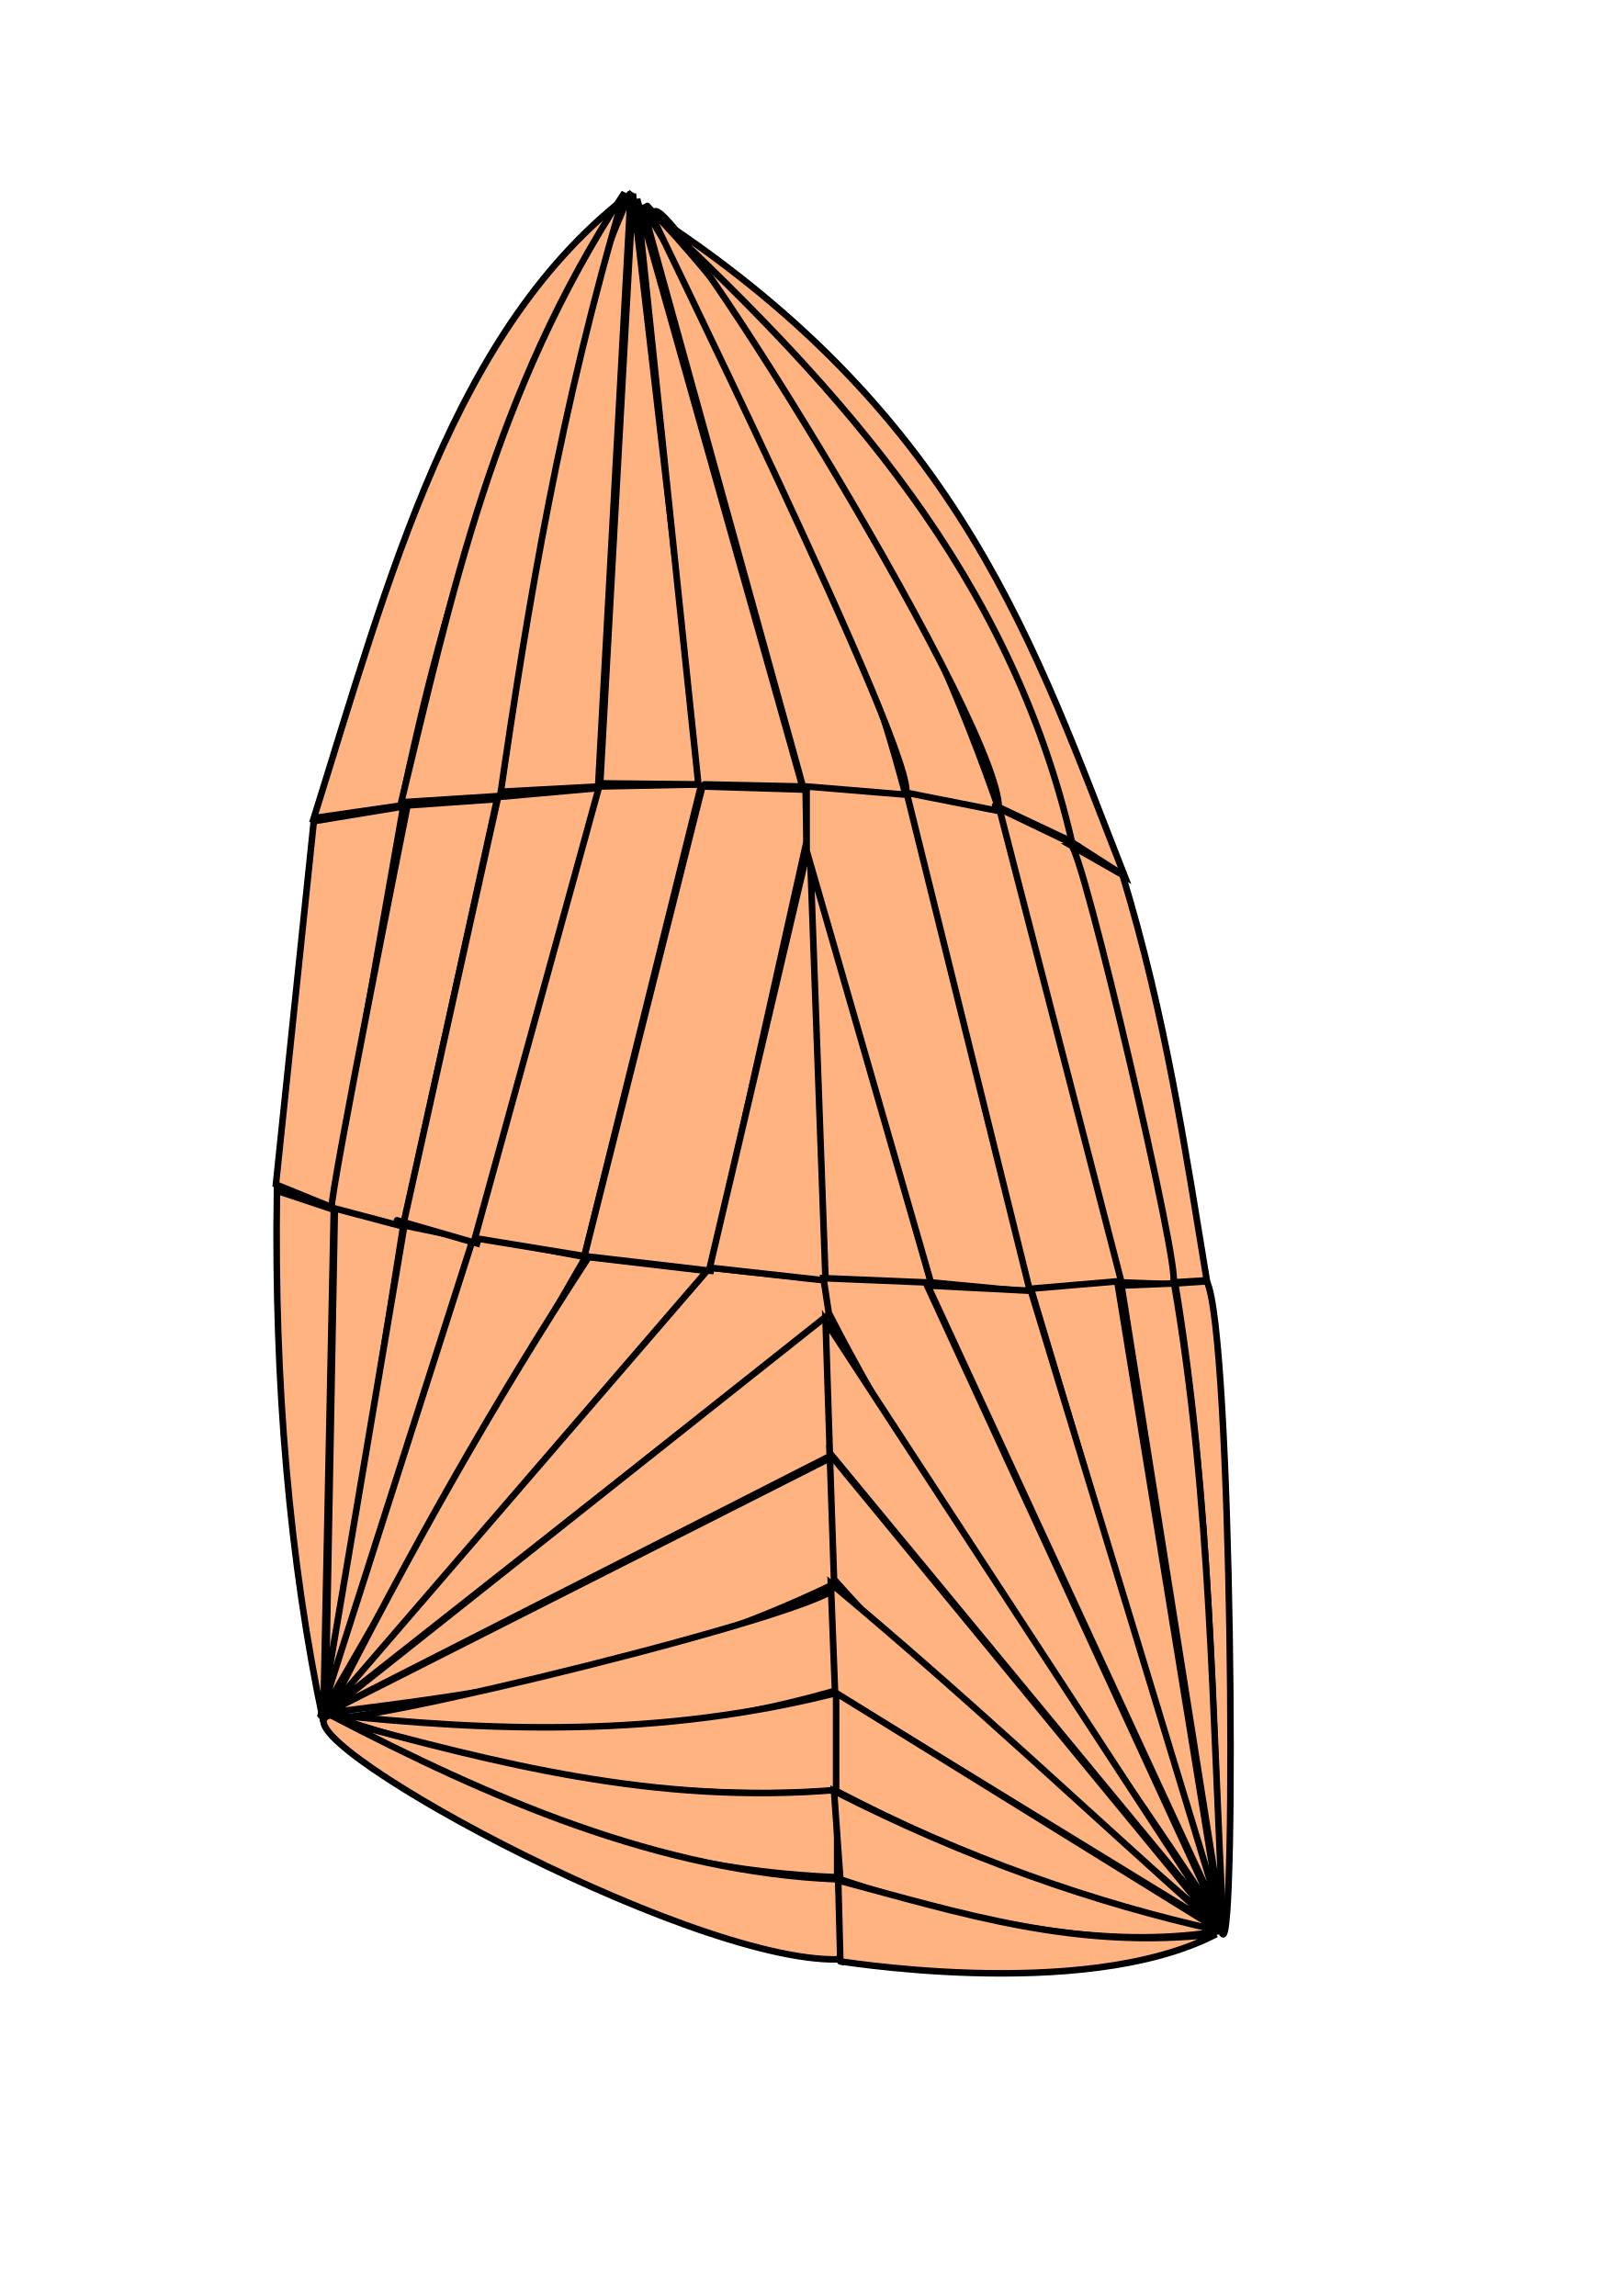
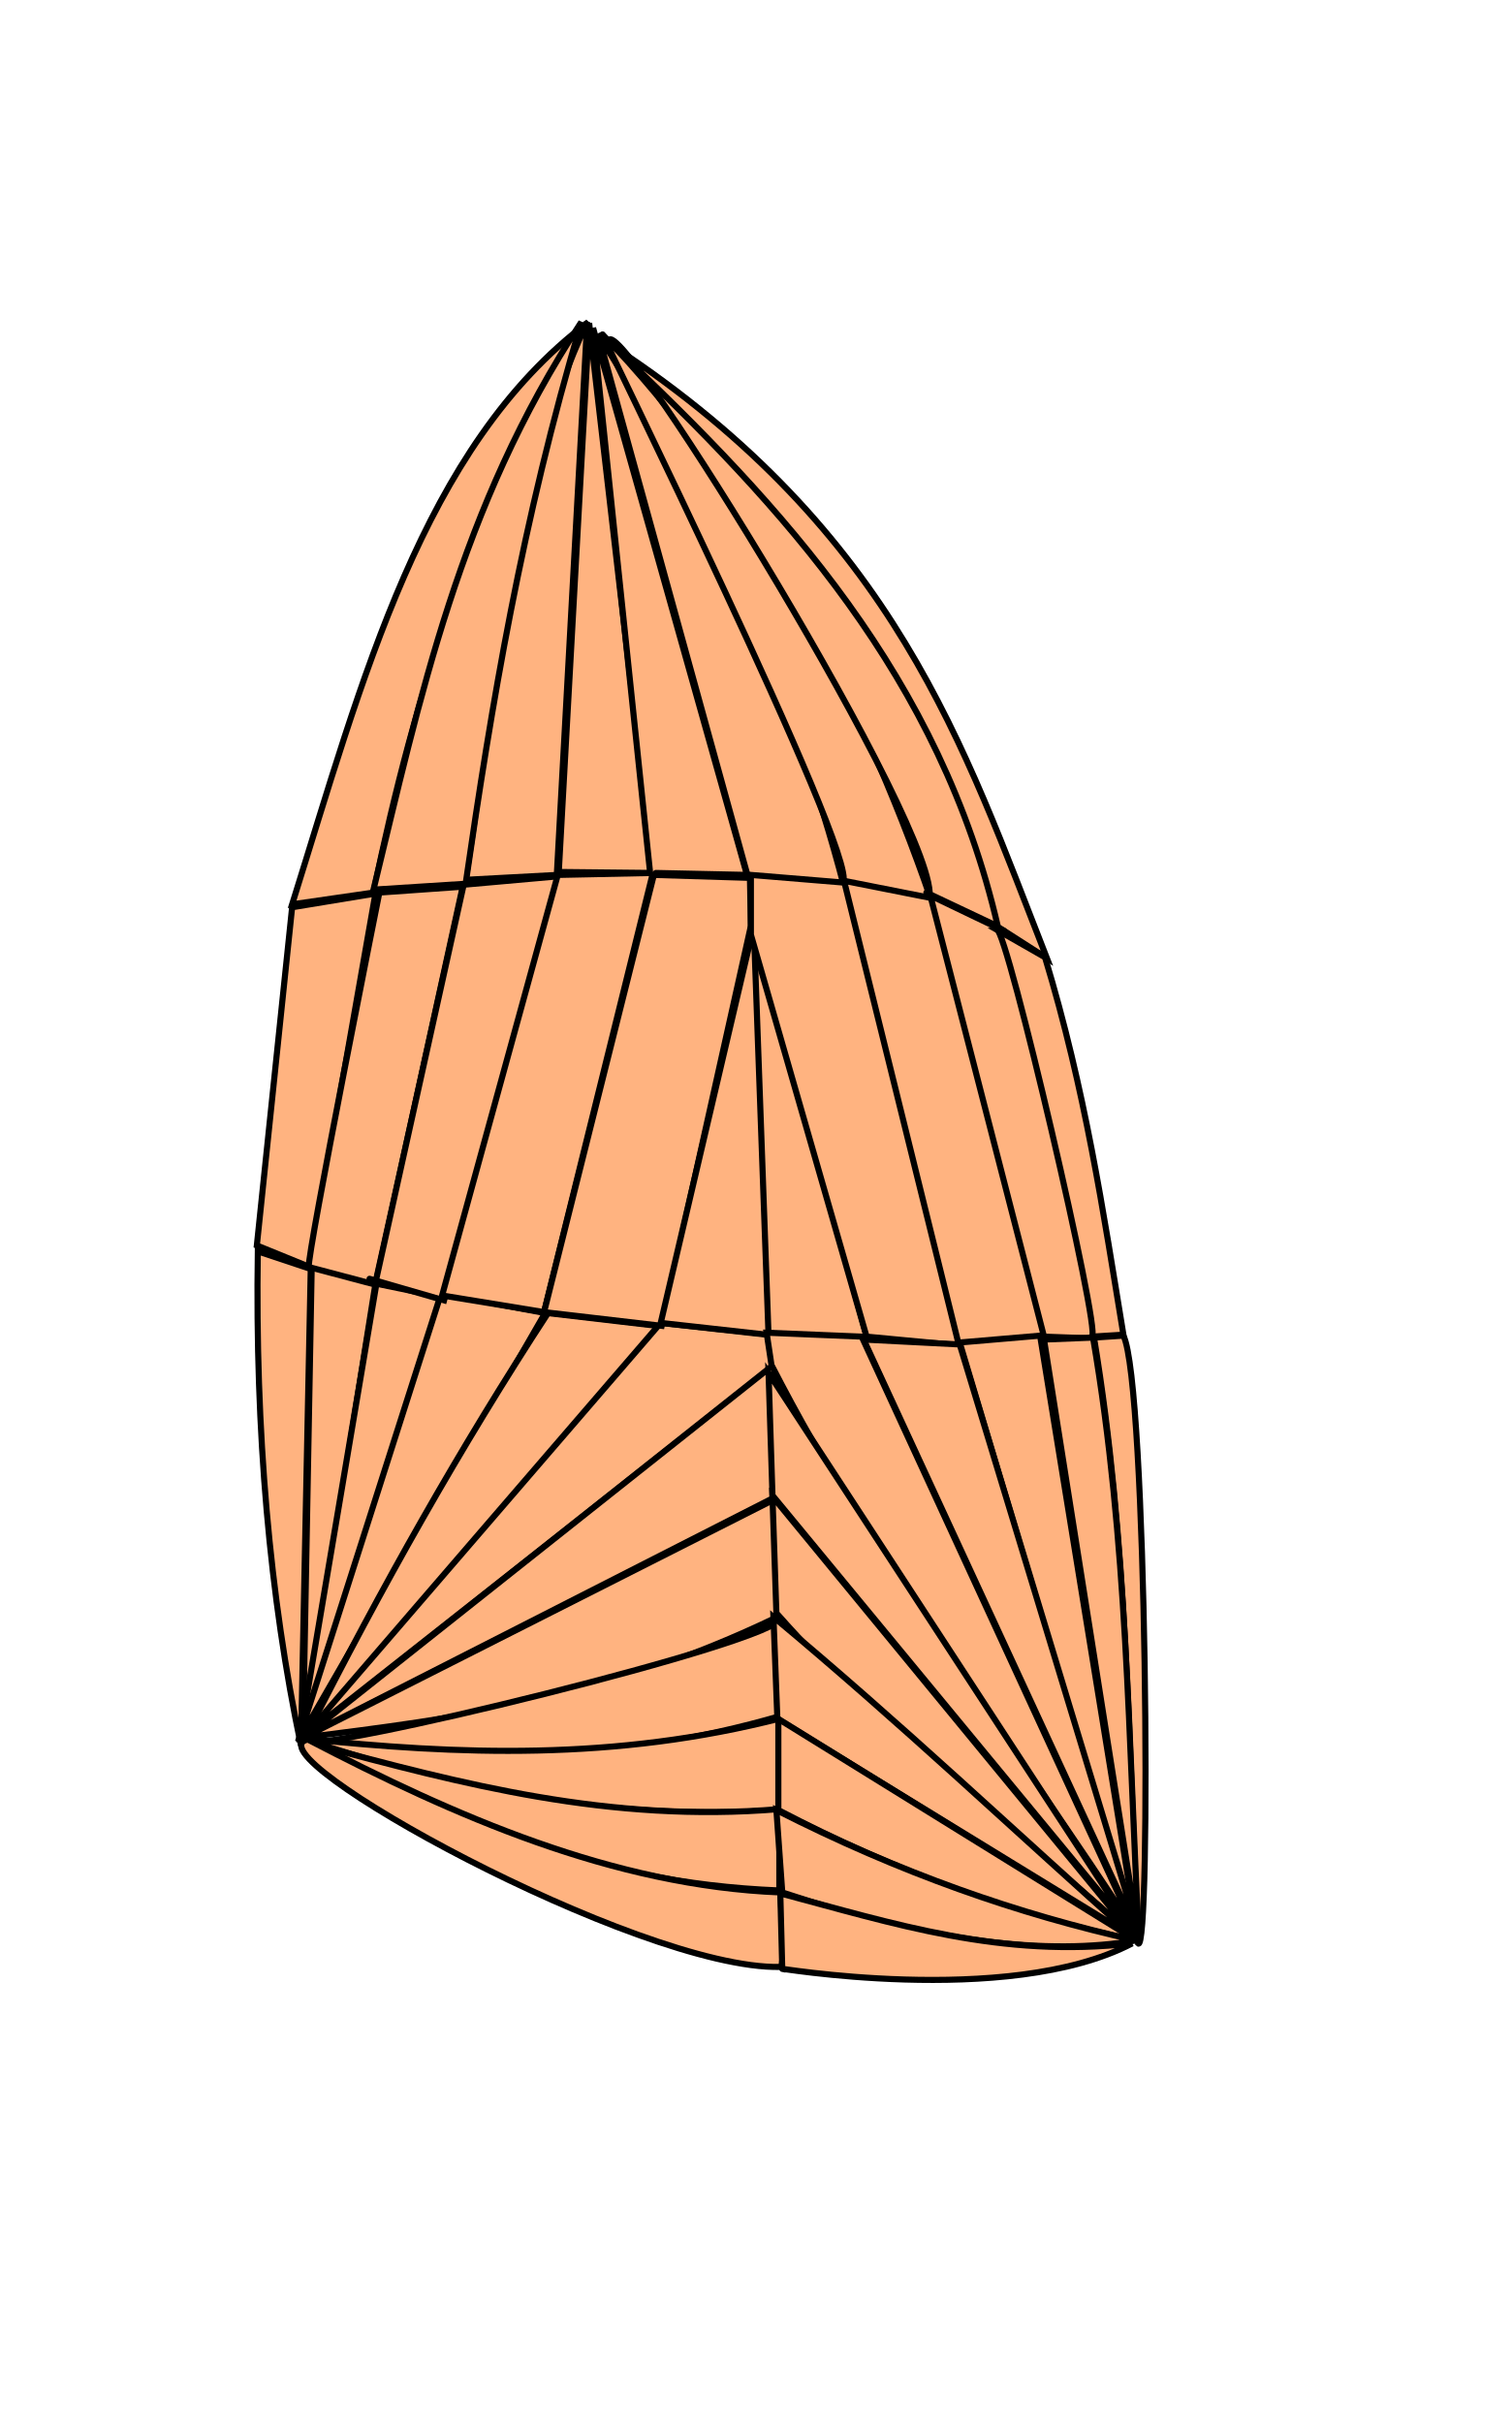
- <svg xmlns="http://www.w3.org/2000/svg" width="210mm" height="297mm" viewBox="0 0 210 297" version="1.1" id="svg1" xml:space="preserve">
+ <svg xmlns="http://www.w3.org/2000/svg" width="587" height="941" viewBox="0 0 210 297" version="1.1" id="svg1" xml:space="preserve">
  <defs id="defs1" />
  <g id="layer1">
    <path style="fill:#ffb380;fill-rule:evenodd;stroke:#000000;stroke-width:0.847;stroke-linecap:round;stroke-miterlimit:4.4" d="m 41.811,222.677 c -4.342,-20.532 -6.372,-43.752 -5.993,-68.642 l 7.354,2.451 z" id="path1" />
    <path style="fill:#ffb380;fill-rule:evenodd;stroke:#000000;stroke-width:0.847;stroke-linecap:round;stroke-miterlimit:4.4" d="m 42.084,221.996 1.226,-65.918 8.853,2.451 z" id="path2" />
    <path style="fill:#ffb380;fill-rule:evenodd;stroke:#000000;stroke-width:0.847;stroke-linecap:round;stroke-miterlimit:4.4" d="m 41.539,222.268 10.759,-63.739 9.261,1.907 z" id="path3" />
    <path style="fill:#ffb380;fill-rule:evenodd;stroke:#000000;stroke-width:0.847;stroke-linecap:round;stroke-miterlimit:4.4" d="m 41.403,222.132 19.884,-62.241 14.437,2.724 z" id="path4" />
    <path style="fill:#ffb380;fill-rule:evenodd;stroke:#000000;stroke-width:0.847;stroke-linecap:round;stroke-miterlimit:4.4" d="m 42.629,221.179 c 10.316,-20.373 21.373,-40.005 33.504,-58.563 l 16.343,1.907 z" id="path5" />
    <path style="fill:#ffb380;fill-rule:evenodd;stroke:#000000;stroke-width:0.847;stroke-linecap:round;stroke-miterlimit:4.4" d="m 42.629,221.042 49.166,-57.065 15.39,1.634 0.272,4.358 z" id="path6" />
    <path style="fill:#ffb380;fill-rule:evenodd;stroke:#000000;stroke-width:0.847;stroke-linecap:round;stroke-miterlimit:4.4" d="m 42.356,221.451 65.237,-51.754 0.272,18.386 z" id="path7" />
    <path style="fill:#ffb380;fill-rule:evenodd;stroke:#000000;stroke-width:0.847;stroke-linecap:round;stroke-miterlimit:4.4" d="m 42.22,221.587 65.918,-33.367 -0.136,16.616 c -23.824,11.51 -44.792,14.097 -65.782,16.752 z" id="path8" />
    <path style="fill:#ffb380;fill-rule:evenodd;stroke:#000000;stroke-width:0.847;stroke-linecap:round;stroke-miterlimit:4.4" d="m 42.629,221.996 c 0,2.263 66.326,-13.871 65.782,-17.024 -0.093,-0.537 0,13.619 0,13.619 -22.323,6.475 -44.184,6.718 -65.782,3.405 z" id="path9" />
    <path style="fill:#ffb380;fill-rule:evenodd;stroke:#000000;stroke-width:0.847;stroke-linecap:round;stroke-miterlimit:4.4" d="m 42.084,221.723 c 21.5,2.263 43.302,3.142 66.599,-2.86 l -0.136,12.802 c -25.344,1.576 -46.53,-3.222 -66.463,-9.942 z" id="path10" />
    <path style="fill:#ffb380;fill-rule:evenodd;stroke:#000000;stroke-width:0.847;stroke-linecap:round;stroke-miterlimit:4.4" d="m 43.718,222.541 c 20.454,5.48 40.911,10.954 64.556,8.989 V 242.833 C 81.519,241.761 62.255,232.546 43.718,222.541 Z" id="path11" />
    <path style="fill:#ffb380;fill-rule:evenodd;stroke:#000000;stroke-width:0.847;stroke-linecap:round;stroke-miterlimit:4.4" d="m 42.765,221.86 c 20.359,10.615 42.412,20.331 65.645,21.246 0,0 0.77,10.334 0,10.351 -19.869,0.421 -74.271,-29.74 -65.645,-31.597 z" id="path12" />
    <path style="fill:#ffb380;fill-rule:evenodd;stroke:#000000;stroke-width:0.847;stroke-linecap:round;stroke-miterlimit:4.4" d="m 35.683,153.218 4.903,-46.987 11.576,-1.907 -9.125,51.89 z" id="path13" />
    <path style="fill:#ffb380;fill-rule:evenodd;stroke:#000000;stroke-width:0.847;stroke-linecap:round;stroke-miterlimit:4.4" d="m 42.901,156.214 c -0.272,-1.634 9.806,-52.026 9.806,-52.026 l 11.576,-0.817 -12.121,55.295 z" id="path14" />
    <path style="fill:#ffb380;fill-rule:evenodd;stroke:#000000;stroke-width:0.847;stroke-linecap:round;stroke-miterlimit:4.4" d="M 52.162,158.393 64.42,103.099 78.175,101.873 61.696,160.845 51.345,157.849" id="path15" />
    <path style="fill:#ffb380;fill-rule:evenodd;stroke:#000000;stroke-width:0.847;stroke-linecap:round;stroke-miterlimit:4.4" d="m 61.423,160.164 16.071,-58.427 13.211,-0.272 -15.118,61.015 z" id="path16" />
    <path style="fill:#ffb380;fill-rule:evenodd;stroke:#000000;stroke-width:0.847;stroke-linecap:round;stroke-miterlimit:4.4" d="m 75.588,162.479 15.254,-60.742 13.347,0.409 0.136,6.673 -12.394,55.567 z" id="path17" />
    <path style="fill:#ffb380;fill-rule:evenodd;stroke:#000000;stroke-width:0.847;stroke-linecap:round;stroke-miterlimit:4.4" d="m 91.795,163.977 12.938,-55.158 2.996,56.929 z" id="path18" />
    <path style="fill:#ffb380;fill-rule:evenodd;stroke:#000000;stroke-width:0.847;stroke-linecap:round;stroke-miterlimit:4.4" d="M 40.586,105.823 C 50.322,74.778 58.66,42.297 81.716,24.923 66.204,49.282 57.637,76.213 51.89,104.188 Z" id="path19" />
    <path style="fill:#ffb380;fill-rule:evenodd;stroke:#000000;stroke-width:0.847;stroke-linecap:round;stroke-miterlimit:4.4" d="M 64.692,102.418 C 68.886,75.755 70.923,47.844 81.58,24.923 L 77.358,101.737 Z" id="path21" />
    <path style="fill:#ffb380;fill-rule:evenodd;stroke:#000000;stroke-width:0.847;stroke-linecap:round;stroke-miterlimit:4.4" d="m 77.63,101.328 4.222,-76.268 8.853,76.405 z" id="path22" />
    <path style="fill:#ffb380;fill-rule:evenodd;stroke:#000000;stroke-width:0.847;stroke-linecap:round;stroke-miterlimit:4.4" d="M 90.296,101.192 82.397,25.741 103.78,101.737 91.114,101.464" id="path23" />
    <path style="fill:#ffb380;fill-rule:evenodd;stroke:#000000;stroke-width:0.847;stroke-linecap:round;stroke-miterlimit:4.4" d="M 103.916,102.009 83.078,26.558 c 14.843,23.798 26.954,49.028 34.185,76.813 z" id="path24" />
    <path style="fill:#ffb380;fill-rule:evenodd;stroke:#000000;stroke-width:0.847;stroke-linecap:round;stroke-miterlimit:4.4" d="M 117.127,102.826 C 119.421,99.175 82.093,23.715 83.759,26.694 103.642,47.359 119.302,75.855 129.384,105.278 Z" id="path25" />
    <path style="fill:#ffb380;fill-rule:evenodd;stroke:#000000;stroke-width:0.847;stroke-linecap:round;stroke-miterlimit:4.4" d="M 129.112,105.142 C 131.138,96.415 85.844,23.075 84.576,27.511 113.68,52.073 132.91,78.948 138.781,108.955 l -10.078,-4.767" id="path26" />
    <path style="fill:#ffb380;fill-rule:evenodd;stroke:#000000;stroke-width:0.847;stroke-linecap:round;stroke-miterlimit:4.4" d="M 138.645,108.955 C 130.704,74.464 108.963,50.637 85.257,28.328 124.489,54.202 133.925,83.932 145.448,113.313 Z" id="path27" />
    <path style="fill:#ffb380;fill-rule:evenodd;stroke:#000000;stroke-width:0.847;stroke-linecap:round;stroke-miterlimit:4.4" d="m 106.776,165.748 -2.043,-56.52 15.798,57.065 z" id="path28" />
    <path style="fill:#ffb380;fill-rule:evenodd;stroke:#000000;stroke-width:0.847;stroke-linecap:round;stroke-miterlimit:4.4" d="m 120.395,165.884 -16.071,-55.839 v -8.308 l 13.211,1.09 15.798,64.283 z" id="path29" />
    <path style="fill:#ffb380;fill-rule:evenodd;stroke:#000000;stroke-width:0.847;stroke-linecap:round;stroke-miterlimit:4.4" d="m 133.197,166.974 -15.935,-64.42 12.394,2.451 15.798,61.56 z" id="path30" />
    <path style="fill:#ffb380;fill-rule:evenodd;stroke:#000000;stroke-width:0.847;stroke-linecap:round;stroke-miterlimit:4.4" d="m 145.046,165.884 -15.798,-61.287 10.215,4.903 c 5.481,18.886 9.634,37.771 12.938,56.657 z" id="path31" />
    <path style="fill:#ffb380;fill-rule:evenodd;stroke:#000000;stroke-width:0.847;stroke-linecap:round;stroke-miterlimit:4.4" d="m 151.72,165.884 c 1.245,-0.734 -11.824,-56.694 -13.211,-56.52 l 6.673,3.813 c 5.605,18.465 8.091,35.37 10.896,52.435 z" id="path32" />
    <path style="fill:#ffb380;fill-rule:evenodd;stroke:#000000;stroke-width:0.847;stroke-linecap:round;stroke-miterlimit:4.4" d="m 158.121,250.188 c 1.845,1.982 1.242,-77.932 -2.043,-84.44 l -4.086,0.272 c 4.73,28.593 4.773,56.249 6.129,84.168 z" id="path33" />
    <path style="fill:#ffb380;fill-rule:evenodd;stroke:#000000;stroke-width:0.847;stroke-linecap:round;stroke-miterlimit:4.4" d="m 158.257,249.779 c -1.52,-27.797 -1.536,-55.293 -6.401,-83.759 l -6.81,0.272 z" id="path34" />
    <path style="fill:#ffb380;fill-rule:evenodd;stroke:#000000;stroke-width:0.847;stroke-linecap:round;stroke-miterlimit:4.4" d="m 158.121,249.643 -13.619,-83.895 -11.168,0.953 z" id="path35" />
    <path style="fill:#ffb380;fill-rule:evenodd;stroke:#000000;stroke-width:0.847;stroke-linecap:round;stroke-miterlimit:4.4" d="m 158.257,249.098 c -0.136,-0.545 -24.923,-82.125 -24.923,-82.125 l -13.347,-0.681 z" id="path36" />
    <path style="fill:#ffb380;fill-rule:evenodd;stroke:#000000;stroke-width:0.847;stroke-linecap:round;stroke-miterlimit:4.4" d="m 157.985,248.962 -38.27,-83.078 -13.211,-0.545 0.681,4.494 c 14.685,28.625 33.816,52.803 50.8,79.129 z" id="path37" />
    <path style="fill:#ffb380;fill-rule:evenodd;stroke:#000000;stroke-width:0.847;stroke-linecap:round;stroke-miterlimit:4.4" d="m 157.985,249.371 -51.209,-78.448 0.545,17.024 z" id="path38" />
    <path style="fill:#ffb380;fill-rule:evenodd;stroke:#000000;stroke-width:0.847;stroke-linecap:round;stroke-miterlimit:4.4" d="m 157.712,249.371 -50.392,-61.287 0.545,16.207 c 15.881,17.966 33.231,30.055 49.847,45.08 z" id="path39" />
    <path style="fill:#ffb380;fill-rule:evenodd;stroke:#000000;stroke-width:0.847;stroke-linecap:round;stroke-miterlimit:4.4" d="M 157.576,249.371 C 140.87,234.526 125.269,219.68 107.457,204.835 l 0.545,14.164 z" id="path40" />
    <path style="fill:#ffb380;fill-rule:evenodd;stroke:#000000;stroke-width:0.847;stroke-linecap:round;stroke-miterlimit:4.4" d="m 157.849,249.779 -49.711,-30.78 0,12.666 c 15.876,8.293 32.382,14.54 49.711,18.114 z" id="path41" />
    <path style="fill:#ffb380;fill-rule:evenodd;stroke:#000000;stroke-width:0.847;stroke-linecap:round;stroke-miterlimit:4.4" d="m 157.849,249.779 c -16.314,-3.609 -32.943,-9.422 -49.983,-18.114 l 0.817,11.44 c 20.963,6.989 36.915,8.759 49.166,6.673 z" id="path42" />
    <path style="fill:#ffb380;fill-rule:evenodd;stroke:#000000;stroke-width:0.847;stroke-linecap:round;stroke-miterlimit:4.4" d="m 157.304,250.188 c -18.204,2.12 -33.142,-2.76 -48.894,-6.946 l 0.272,10.487 c -2.06,-0.419 31.228,5.538 48.621,-3.541 z" id="path43" />
    <path style="fill:#ffb380;fill-rule:evenodd;stroke:#000000;stroke-width:0.847;stroke-linecap:round;stroke-miterlimit:4.4" d="M 51.89,103.78 C 58.341,77.283 63.785,50.719 80.763,24.923 72.494,52.729 68.304,78.024 64.692,102.962 Z" id="path44" />
  </g>
</svg>
